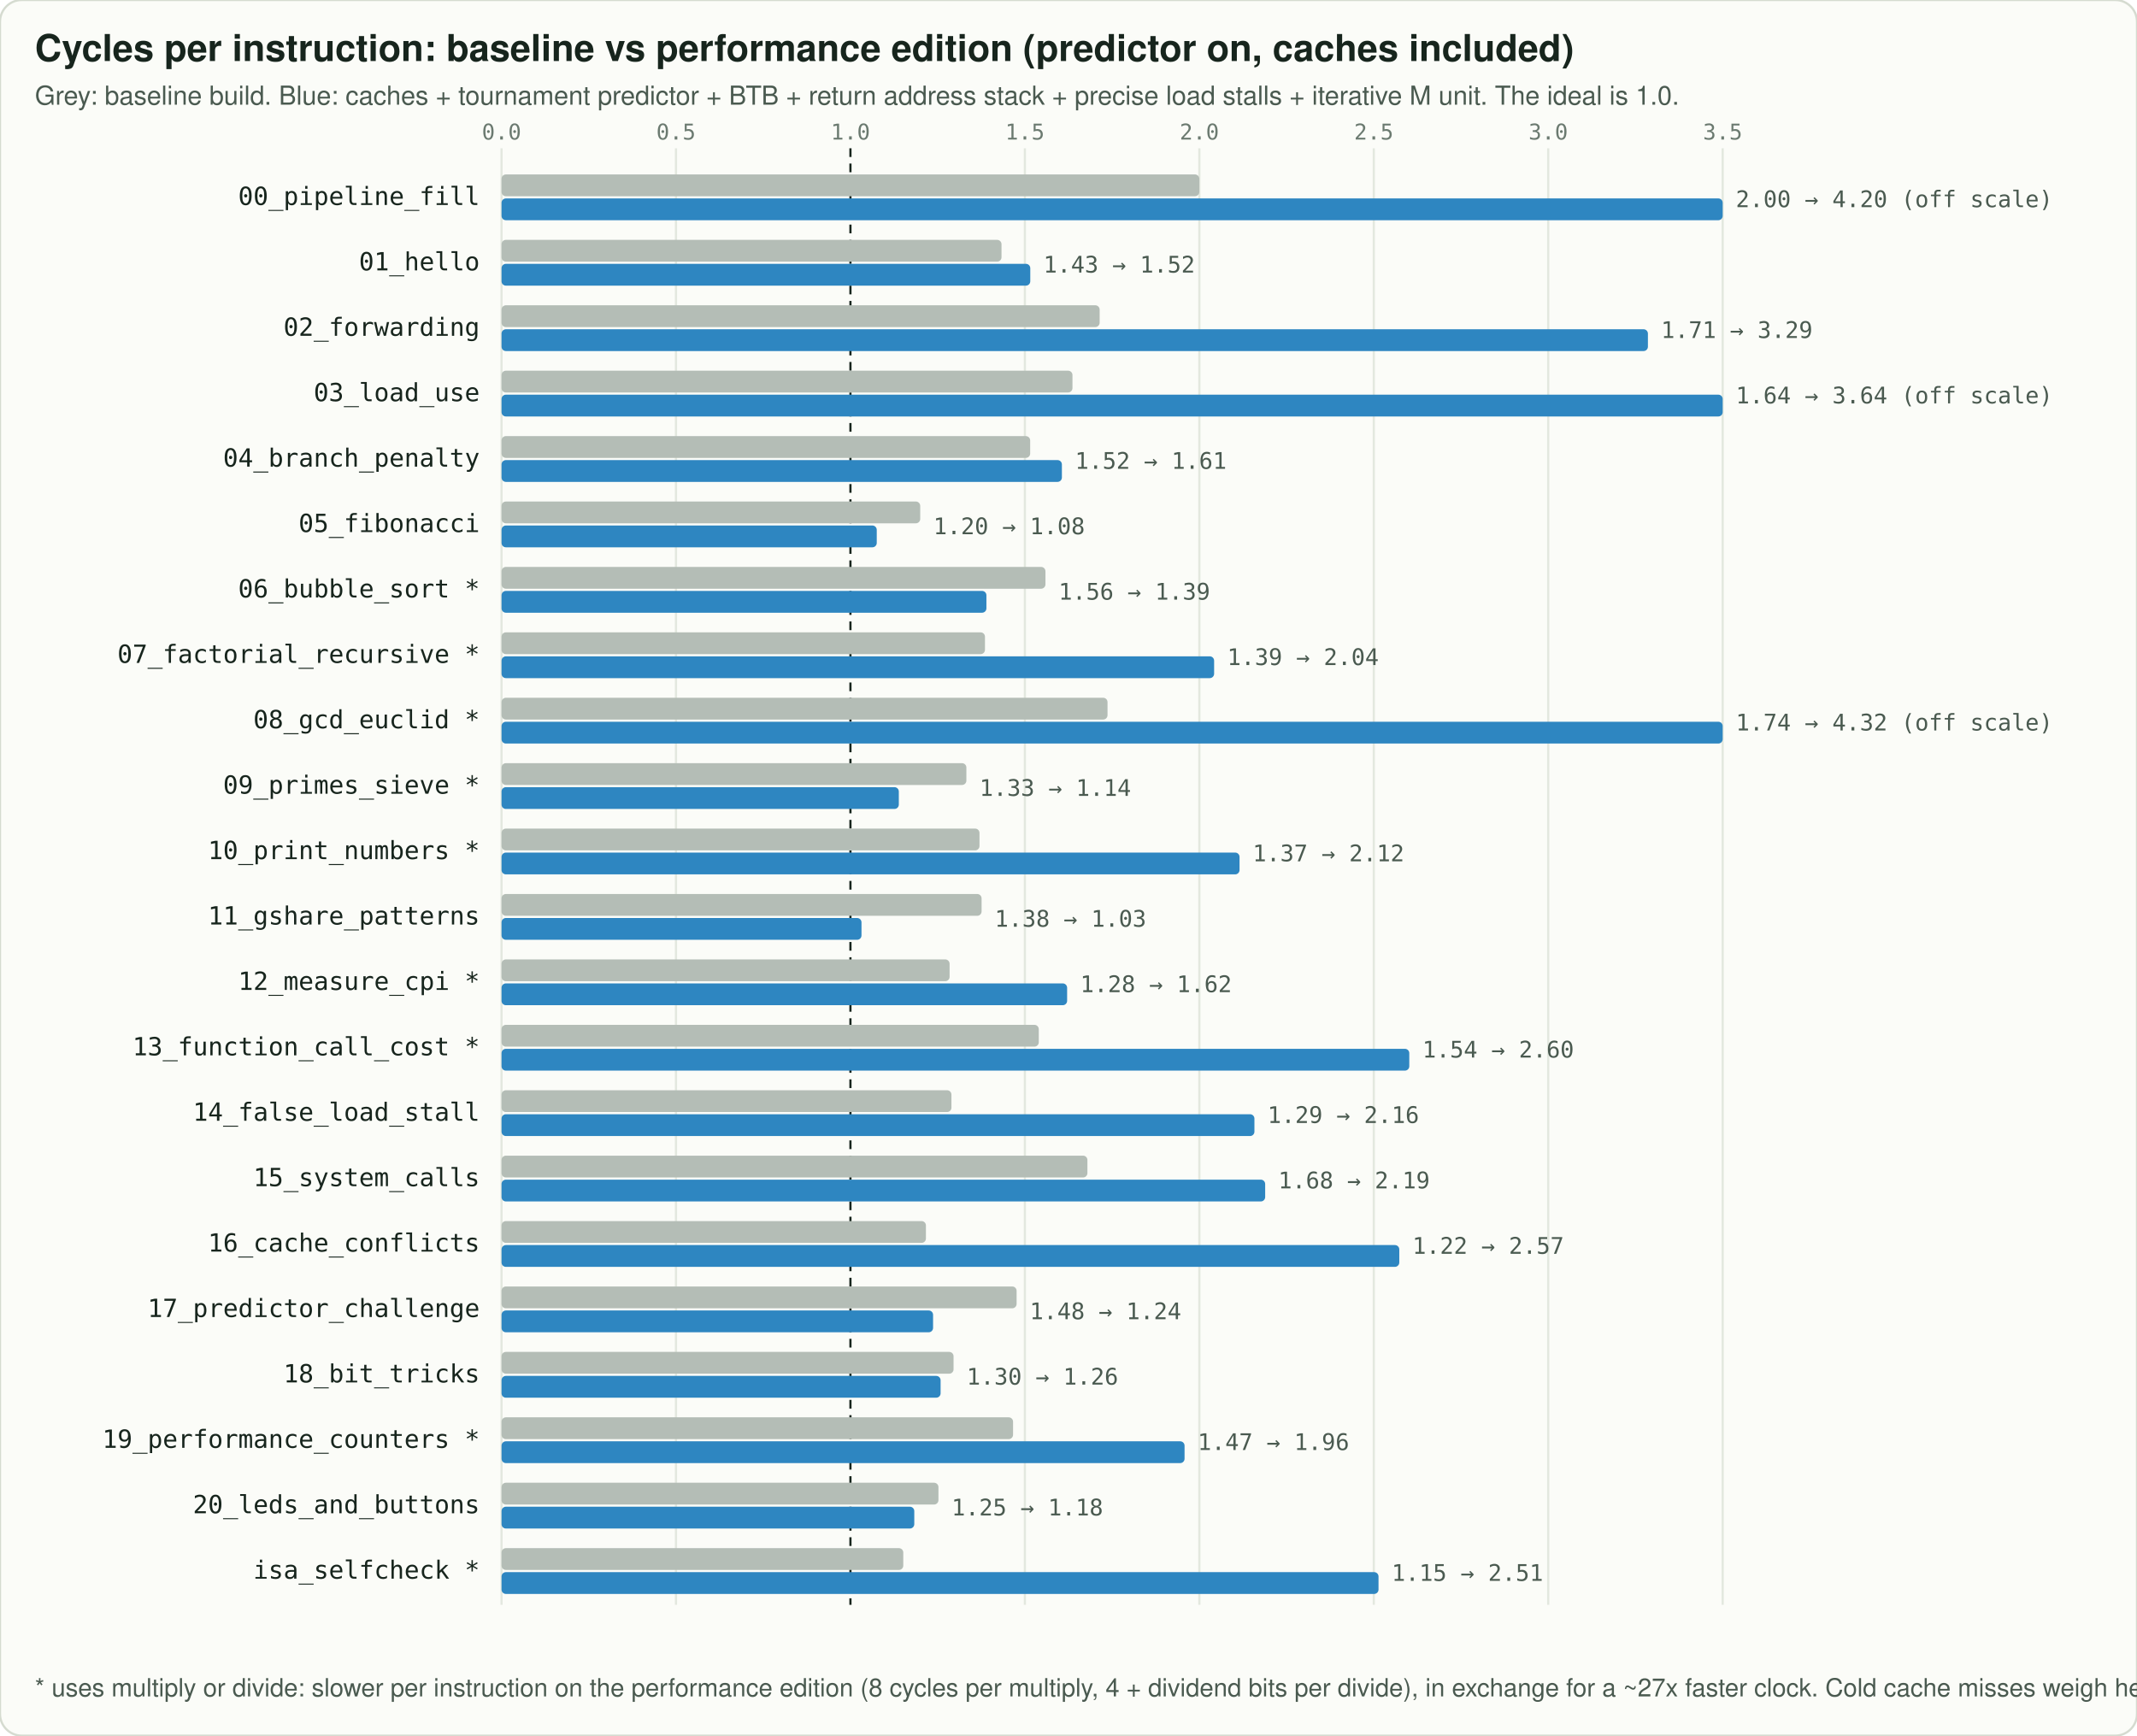
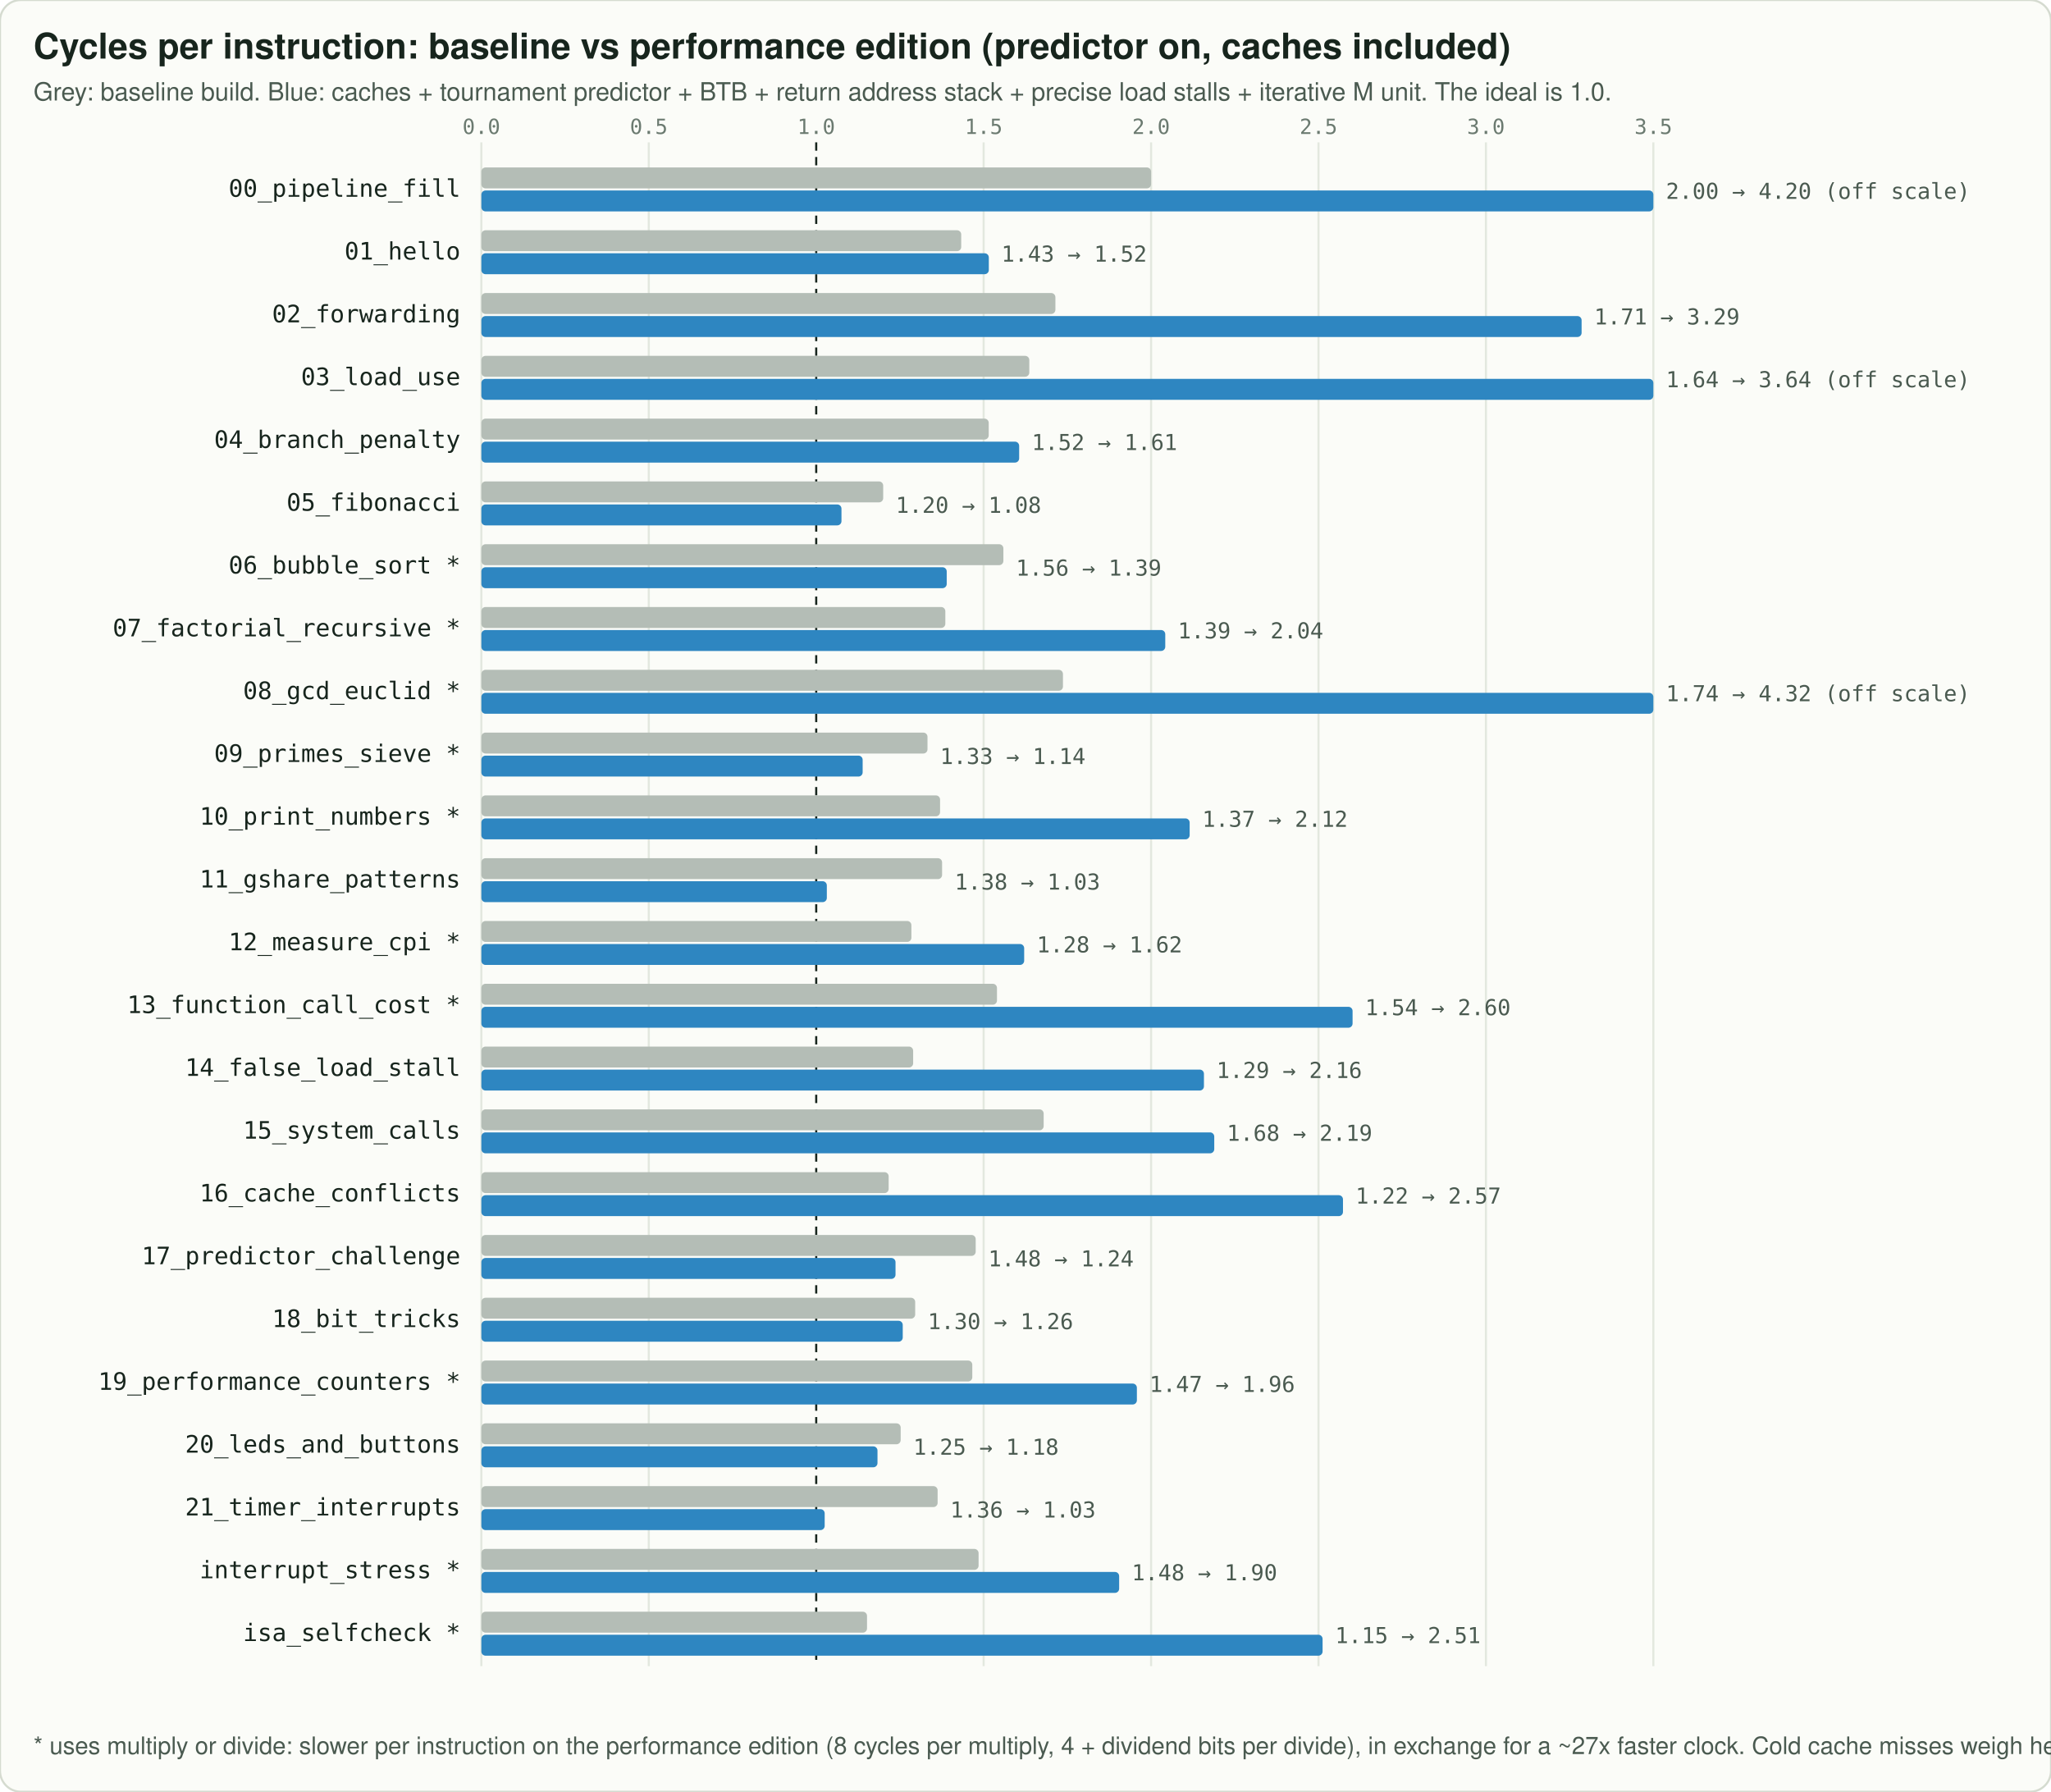
- <svg xmlns="http://www.w3.org/2000/svg" viewBox="0 0 980 796" width="980" height="796">
+ <svg xmlns="http://www.w3.org/2000/svg" viewBox="0 0 980 856" width="980" height="856">
  <rect width="100%" height="100%" rx="10" fill="#FBFCF8" stroke="#D5DBD0" />
  <text x="16" y="28" font-family="'IBM Plex Sans','Segoe UI',Helvetica,Arial,sans-serif" font-size="17" font-weight="600" fill="#17251D">Cycles per instruction: baseline vs performance edition (predictor on, caches included)</text>
  <text x="16" y="48" font-family="'IBM Plex Sans','Segoe UI',Helvetica,Arial,sans-serif" font-size="12" fill="#4A5A50">Grey: baseline build. Blue: caches + tournament predictor + BTB + return address stack + precise load stalls + iterative M unit. The ideal is 1.0.</text>
-   <line x1="230" x2="230" y1="68" y2="736" stroke="#E3E8DF" />
+   <line x1="230" x2="230" y1="68" y2="796" stroke="#E3E8DF" />
  <text x="230" y="64" font-family="'IBM Plex Mono',Consolas,monospace" font-size="10" fill="#6B7A70" text-anchor="middle">0.0</text>
-   <line x1="310" x2="310" y1="68" y2="736" stroke="#E3E8DF" />
+   <line x1="310" x2="310" y1="68" y2="796" stroke="#E3E8DF" />
  <text x="310" y="64" font-family="'IBM Plex Mono',Consolas,monospace" font-size="10" fill="#6B7A70" text-anchor="middle">0.5</text>
-   <line x1="390" x2="390" y1="68" y2="736" stroke="#17251D" stroke-dasharray="4 3" />
+   <line x1="390" x2="390" y1="68" y2="796" stroke="#17251D" stroke-dasharray="4 3" />
  <text x="390" y="64" font-family="'IBM Plex Mono',Consolas,monospace" font-size="10" fill="#6B7A70" text-anchor="middle">1.0</text>
-   <line x1="470" x2="470" y1="68" y2="736" stroke="#E3E8DF" />
+   <line x1="470" x2="470" y1="68" y2="796" stroke="#E3E8DF" />
  <text x="470" y="64" font-family="'IBM Plex Mono',Consolas,monospace" font-size="10" fill="#6B7A70" text-anchor="middle">1.5</text>
-   <line x1="550" x2="550" y1="68" y2="736" stroke="#E3E8DF" />
+   <line x1="550" x2="550" y1="68" y2="796" stroke="#E3E8DF" />
  <text x="550" y="64" font-family="'IBM Plex Mono',Consolas,monospace" font-size="10" fill="#6B7A70" text-anchor="middle">2.0</text>
-   <line x1="630" x2="630" y1="68" y2="736" stroke="#E3E8DF" />
+   <line x1="630" x2="630" y1="68" y2="796" stroke="#E3E8DF" />
  <text x="630" y="64" font-family="'IBM Plex Mono',Consolas,monospace" font-size="10" fill="#6B7A70" text-anchor="middle">2.5</text>
-   <line x1="710" x2="710" y1="68" y2="736" stroke="#E3E8DF" />
+   <line x1="710" x2="710" y1="68" y2="796" stroke="#E3E8DF" />
  <text x="710" y="64" font-family="'IBM Plex Mono',Consolas,monospace" font-size="10" fill="#6B7A70" text-anchor="middle">3.0</text>
-   <line x1="790" x2="790" y1="68" y2="736" stroke="#E3E8DF" />
+   <line x1="790" x2="790" y1="68" y2="796" stroke="#E3E8DF" />
  <text x="790" y="64" font-family="'IBM Plex Mono',Consolas,monospace" font-size="10" fill="#6B7A70" text-anchor="middle">3.5</text>
  <text x="220" y="94" font-family="'IBM Plex Mono',Consolas,monospace" font-size="11.5" fill="#17251D" text-anchor="end">00_pipeline_fill</text>
  <rect x="230" y="80" width="320" height="10" rx="2" fill="#B4BDB6" />
  <rect x="230" y="91" width="560" height="10" rx="2" fill="#2E86C1" />
  <text x="796" y="95" font-family="'IBM Plex Mono',Consolas,monospace" font-size="10.5" fill="#4A5A50">2.00 → 4.20 (off scale)</text>
  <text x="220" y="124" font-family="'IBM Plex Mono',Consolas,monospace" font-size="11.5" fill="#17251D" text-anchor="end">01_hello</text>
  <rect x="230" y="110" width="229.278" height="10" rx="2" fill="#B4BDB6" />
  <rect x="230" y="121" width="242.474" height="10" rx="2" fill="#2E86C1" />
  <text x="478.474" y="125" font-family="'IBM Plex Mono',Consolas,monospace" font-size="10.5" fill="#4A5A50">1.43 → 1.52</text>
  <text x="220" y="154" font-family="'IBM Plex Mono',Consolas,monospace" font-size="11.5" fill="#17251D" text-anchor="end">02_forwarding</text>
  <rect x="230" y="140" width="274.286" height="10" rx="2" fill="#B4BDB6" />
  <rect x="230" y="151" width="525.714" height="10" rx="2" fill="#2E86C1" />
  <text x="761.714" y="155" font-family="'IBM Plex Mono',Consolas,monospace" font-size="10.5" fill="#4A5A50">1.71 → 3.29</text>
  <text x="220" y="184" font-family="'IBM Plex Mono',Consolas,monospace" font-size="11.5" fill="#17251D" text-anchor="end">03_load_use</text>
  <rect x="230" y="170" width="261.818" height="10" rx="2" fill="#B4BDB6" />
  <rect x="230" y="181" width="560" height="10" rx="2" fill="#2E86C1" />
  <text x="796" y="185" font-family="'IBM Plex Mono',Consolas,monospace" font-size="10.5" fill="#4A5A50">1.64 → 3.64 (off scale)</text>
  <text x="220" y="214" font-family="'IBM Plex Mono',Consolas,monospace" font-size="11.5" fill="#17251D" text-anchor="end">04_branch_penalty</text>
  <rect x="230" y="200" width="242.424" height="10" rx="2" fill="#B4BDB6" />
  <rect x="230" y="211" width="256.97" height="10" rx="2" fill="#2E86C1" />
  <text x="492.97" y="215" font-family="'IBM Plex Mono',Consolas,monospace" font-size="10.5" fill="#4A5A50">1.52 → 1.61</text>
  <text x="220" y="244" font-family="'IBM Plex Mono',Consolas,monospace" font-size="11.5" fill="#17251D" text-anchor="end">05_fibonacci</text>
  <rect x="230" y="230" width="192" height="10" rx="2" fill="#B4BDB6" />
  <rect x="230" y="241" width="172.066" height="10" rx="2" fill="#2E86C1" />
  <text x="428" y="245" font-family="'IBM Plex Mono',Consolas,monospace" font-size="10.5" fill="#4A5A50">1.20 → 1.08</text>
  <text x="220" y="274" font-family="'IBM Plex Mono',Consolas,monospace" font-size="11.5" fill="#17251D" text-anchor="end">06_bubble_sort *</text>
  <rect x="230" y="260" width="249.431" height="10" rx="2" fill="#B4BDB6" />
  <rect x="230" y="271" width="222.358" height="10" rx="2" fill="#2E86C1" />
  <text x="485.431" y="275" font-family="'IBM Plex Mono',Consolas,monospace" font-size="10.5" fill="#4A5A50">1.56 → 1.39</text>
  <text x="220" y="304" font-family="'IBM Plex Mono',Consolas,monospace" font-size="11.5" fill="#17251D" text-anchor="end">07_factorial_recursive *</text>
  <rect x="230" y="290" width="221.695" height="10" rx="2" fill="#B4BDB6" />
  <rect x="230" y="301" width="326.78" height="10" rx="2" fill="#2E86C1" />
  <text x="562.78" y="305" font-family="'IBM Plex Mono',Consolas,monospace" font-size="10.5" fill="#4A5A50">1.39 → 2.04</text>
  <text x="220" y="334" font-family="'IBM Plex Mono',Consolas,monospace" font-size="11.5" fill="#17251D" text-anchor="end">08_gcd_euclid *</text>
  <rect x="230" y="320" width="277.895" height="10" rx="2" fill="#B4BDB6" />
  <rect x="230" y="331" width="560" height="10" rx="2" fill="#2E86C1" />
  <text x="796" y="335" font-family="'IBM Plex Mono',Consolas,monospace" font-size="10.5" fill="#4A5A50">1.74 → 4.32 (off scale)</text>
  <text x="220" y="364" font-family="'IBM Plex Mono',Consolas,monospace" font-size="11.5" fill="#17251D" text-anchor="end">09_primes_sieve *</text>
  <rect x="230" y="350" width="213.172" height="10" rx="2" fill="#B4BDB6" />
  <rect x="230" y="361" width="182.187" height="10" rx="2" fill="#2E86C1" />
  <text x="449.172" y="365" font-family="'IBM Plex Mono',Consolas,monospace" font-size="10.5" fill="#4A5A50">1.33 → 1.14</text>
  <text x="220" y="394" font-family="'IBM Plex Mono',Consolas,monospace" font-size="11.5" fill="#17251D" text-anchor="end">10_print_numbers *</text>
  <rect x="230" y="380" width="219.182" height="10" rx="2" fill="#B4BDB6" />
  <rect x="230" y="391" width="338.439" height="10" rx="2" fill="#2E86C1" />
  <text x="574.439" y="395" font-family="'IBM Plex Mono',Consolas,monospace" font-size="10.5" fill="#4A5A50">1.37 → 2.12</text>
  <text x="220" y="424" font-family="'IBM Plex Mono',Consolas,monospace" font-size="11.5" fill="#17251D" text-anchor="end">11_gshare_patterns</text>
  <rect x="230" y="410" width="220.145" height="10" rx="2" fill="#B4BDB6" />
  <rect x="230" y="421" width="165.072" height="10" rx="2" fill="#2E86C1" />
  <text x="456.145" y="425" font-family="'IBM Plex Mono',Consolas,monospace" font-size="10.5" fill="#4A5A50">1.38 → 1.03</text>
  <text x="220" y="454" font-family="'IBM Plex Mono',Consolas,monospace" font-size="11.5" fill="#17251D" text-anchor="end">12_measure_cpi *</text>
  <rect x="230" y="440" width="205.474" height="10" rx="2" fill="#B4BDB6" />
  <rect x="230" y="451" width="259.368" height="10" rx="2" fill="#2E86C1" />
  <text x="495.368" y="455" font-family="'IBM Plex Mono',Consolas,monospace" font-size="10.5" fill="#4A5A50">1.28 → 1.62</text>
  <text x="220" y="484" font-family="'IBM Plex Mono',Consolas,monospace" font-size="11.5" fill="#17251D" text-anchor="end">13_function_call_cost *</text>
  <rect x="230" y="470" width="246.372" height="10" rx="2" fill="#B4BDB6" />
  <rect x="230" y="481" width="416.283" height="10" rx="2" fill="#2E86C1" />
  <text x="652.283" y="485" font-family="'IBM Plex Mono',Consolas,monospace" font-size="10.5" fill="#4A5A50">1.54 → 2.60</text>
  <text x="220" y="514" font-family="'IBM Plex Mono',Consolas,monospace" font-size="11.5" fill="#17251D" text-anchor="end">14_false_load_stall</text>
  <rect x="230" y="500" width="206.316" height="10" rx="2" fill="#B4BDB6" />
  <rect x="230" y="511" width="345.263" height="10" rx="2" fill="#2E86C1" />
  <text x="581.263" y="515" font-family="'IBM Plex Mono',Consolas,monospace" font-size="10.5" fill="#4A5A50">1.29 → 2.16</text>
  <text x="220" y="544" font-family="'IBM Plex Mono',Consolas,monospace" font-size="11.5" fill="#17251D" text-anchor="end">15_system_calls</text>
  <rect x="230" y="530" width="268.679" height="10" rx="2" fill="#B4BDB6" />
  <rect x="230" y="541" width="350.189" height="10" rx="2" fill="#2E86C1" />
  <text x="586.189" y="545" font-family="'IBM Plex Mono',Consolas,monospace" font-size="10.5" fill="#4A5A50">1.68 → 2.19</text>
  <text x="220" y="574" font-family="'IBM Plex Mono',Consolas,monospace" font-size="11.5" fill="#17251D" text-anchor="end">16_cache_conflicts</text>
  <rect x="230" y="560" width="194.62" height="10" rx="2" fill="#B4BDB6" />
  <rect x="230" y="571" width="411.696" height="10" rx="2" fill="#2E86C1" />
  <text x="647.696" y="575" font-family="'IBM Plex Mono',Consolas,monospace" font-size="10.5" fill="#4A5A50">1.22 → 2.57</text>
  <text x="220" y="604" font-family="'IBM Plex Mono',Consolas,monospace" font-size="11.5" fill="#17251D" text-anchor="end">17_predictor_challenge</text>
  <rect x="230" y="590" width="236.201" height="10" rx="2" fill="#B4BDB6" />
  <rect x="230" y="601" width="197.896" height="10" rx="2" fill="#2E86C1" />
  <text x="472.201" y="605" font-family="'IBM Plex Mono',Consolas,monospace" font-size="10.5" fill="#4A5A50">1.48 → 1.24</text>
  <text x="220" y="634" font-family="'IBM Plex Mono',Consolas,monospace" font-size="11.5" fill="#17251D" text-anchor="end">18_bit_tricks</text>
  <rect x="230" y="620" width="207.292" height="10" rx="2" fill="#B4BDB6" />
  <rect x="230" y="631" width="201.345" height="10" rx="2" fill="#2E86C1" />
  <text x="443.292" y="635" font-family="'IBM Plex Mono',Consolas,monospace" font-size="10.5" fill="#4A5A50">1.30 → 1.26</text>
  <text x="220" y="664" font-family="'IBM Plex Mono',Consolas,monospace" font-size="11.5" fill="#17251D" text-anchor="end">19_performance_counters *</text>
  <rect x="230" y="650" width="234.576" height="10" rx="2" fill="#B4BDB6" />
  <rect x="230" y="661" width="313.22" height="10" rx="2" fill="#2E86C1" />
  <text x="549.22" y="665" font-family="'IBM Plex Mono',Consolas,monospace" font-size="10.5" fill="#4A5A50">1.47 → 1.96</text>
  <text x="220" y="694" font-family="'IBM Plex Mono',Consolas,monospace" font-size="11.5" fill="#17251D" text-anchor="end">20_leds_and_buttons</text>
  <rect x="230" y="680" width="200.356" height="10" rx="2" fill="#B4BDB6" />
  <rect x="230" y="691" width="189.278" height="10" rx="2" fill="#2E86C1" />
  <text x="436.356" y="695" font-family="'IBM Plex Mono',Consolas,monospace" font-size="10.5" fill="#4A5A50">1.25 → 1.18</text>
-   <text x="220" y="724" font-family="'IBM Plex Mono',Consolas,monospace" font-size="11.5" fill="#17251D" text-anchor="end">isa_selfcheck *</text>
-   <rect x="230" y="710" width="184.23" height="10" rx="2" fill="#B4BDB6" />
-   <rect x="230" y="721" width="402.17" height="10" rx="2" fill="#2E86C1" />
-   <text x="638.17" y="725" font-family="'IBM Plex Mono',Consolas,monospace" font-size="10.5" fill="#4A5A50">1.15 → 2.51</text>
-   <text x="16" y="778" font-family="'IBM Plex Sans','Segoe UI',Helvetica,Arial,sans-serif" font-size="11.5" fill="#4A5A50">* uses multiply or divide: slower per instruction on the performance edition (8 cycles per multiply, 4 + dividend bits per divide), in exchange for a ~27x faster clock. Cold cache misses weigh heavily on the shortest programs.</text>
+   <text x="220" y="724" font-family="'IBM Plex Mono',Consolas,monospace" font-size="11.5" fill="#17251D" text-anchor="end">21_timer_interrupts</text>
+   <rect x="230" y="710" width="218.011" height="10" rx="2" fill="#B4BDB6" />
+   <rect x="230" y="721" width="164.046" height="10" rx="2" fill="#2E86C1" />
+   <text x="454.011" y="725" font-family="'IBM Plex Mono',Consolas,monospace" font-size="10.5" fill="#4A5A50">1.36 → 1.03</text>
+   <text x="220" y="754" font-family="'IBM Plex Mono',Consolas,monospace" font-size="11.5" fill="#17251D" text-anchor="end">interrupt_stress *</text>
+   <rect x="230" y="740" width="237.582" height="10" rx="2" fill="#B4BDB6" />
+   <rect x="230" y="751" width="304.748" height="10" rx="2" fill="#2E86C1" />
+   <text x="540.748" y="755" font-family="'IBM Plex Mono',Consolas,monospace" font-size="10.5" fill="#4A5A50">1.48 → 1.90</text>
+   <text x="220" y="784" font-family="'IBM Plex Mono',Consolas,monospace" font-size="11.5" fill="#17251D" text-anchor="end">isa_selfcheck *</text>
+   <rect x="230" y="770" width="184.277" height="10" rx="2" fill="#B4BDB6" />
+   <rect x="230" y="781" width="401.952" height="10" rx="2" fill="#2E86C1" />
+   <text x="637.952" y="785" font-family="'IBM Plex Mono',Consolas,monospace" font-size="10.5" fill="#4A5A50">1.15 → 2.51</text>
+   <text x="16" y="838" font-family="'IBM Plex Sans','Segoe UI',Helvetica,Arial,sans-serif" font-size="11.5" fill="#4A5A50">* uses multiply or divide: slower per instruction on the performance edition (8 cycles per multiply, 4 + dividend bits per divide), in exchange for a ~27x faster clock. Cold cache misses weigh heavily on the shortest programs.</text>
</svg>
